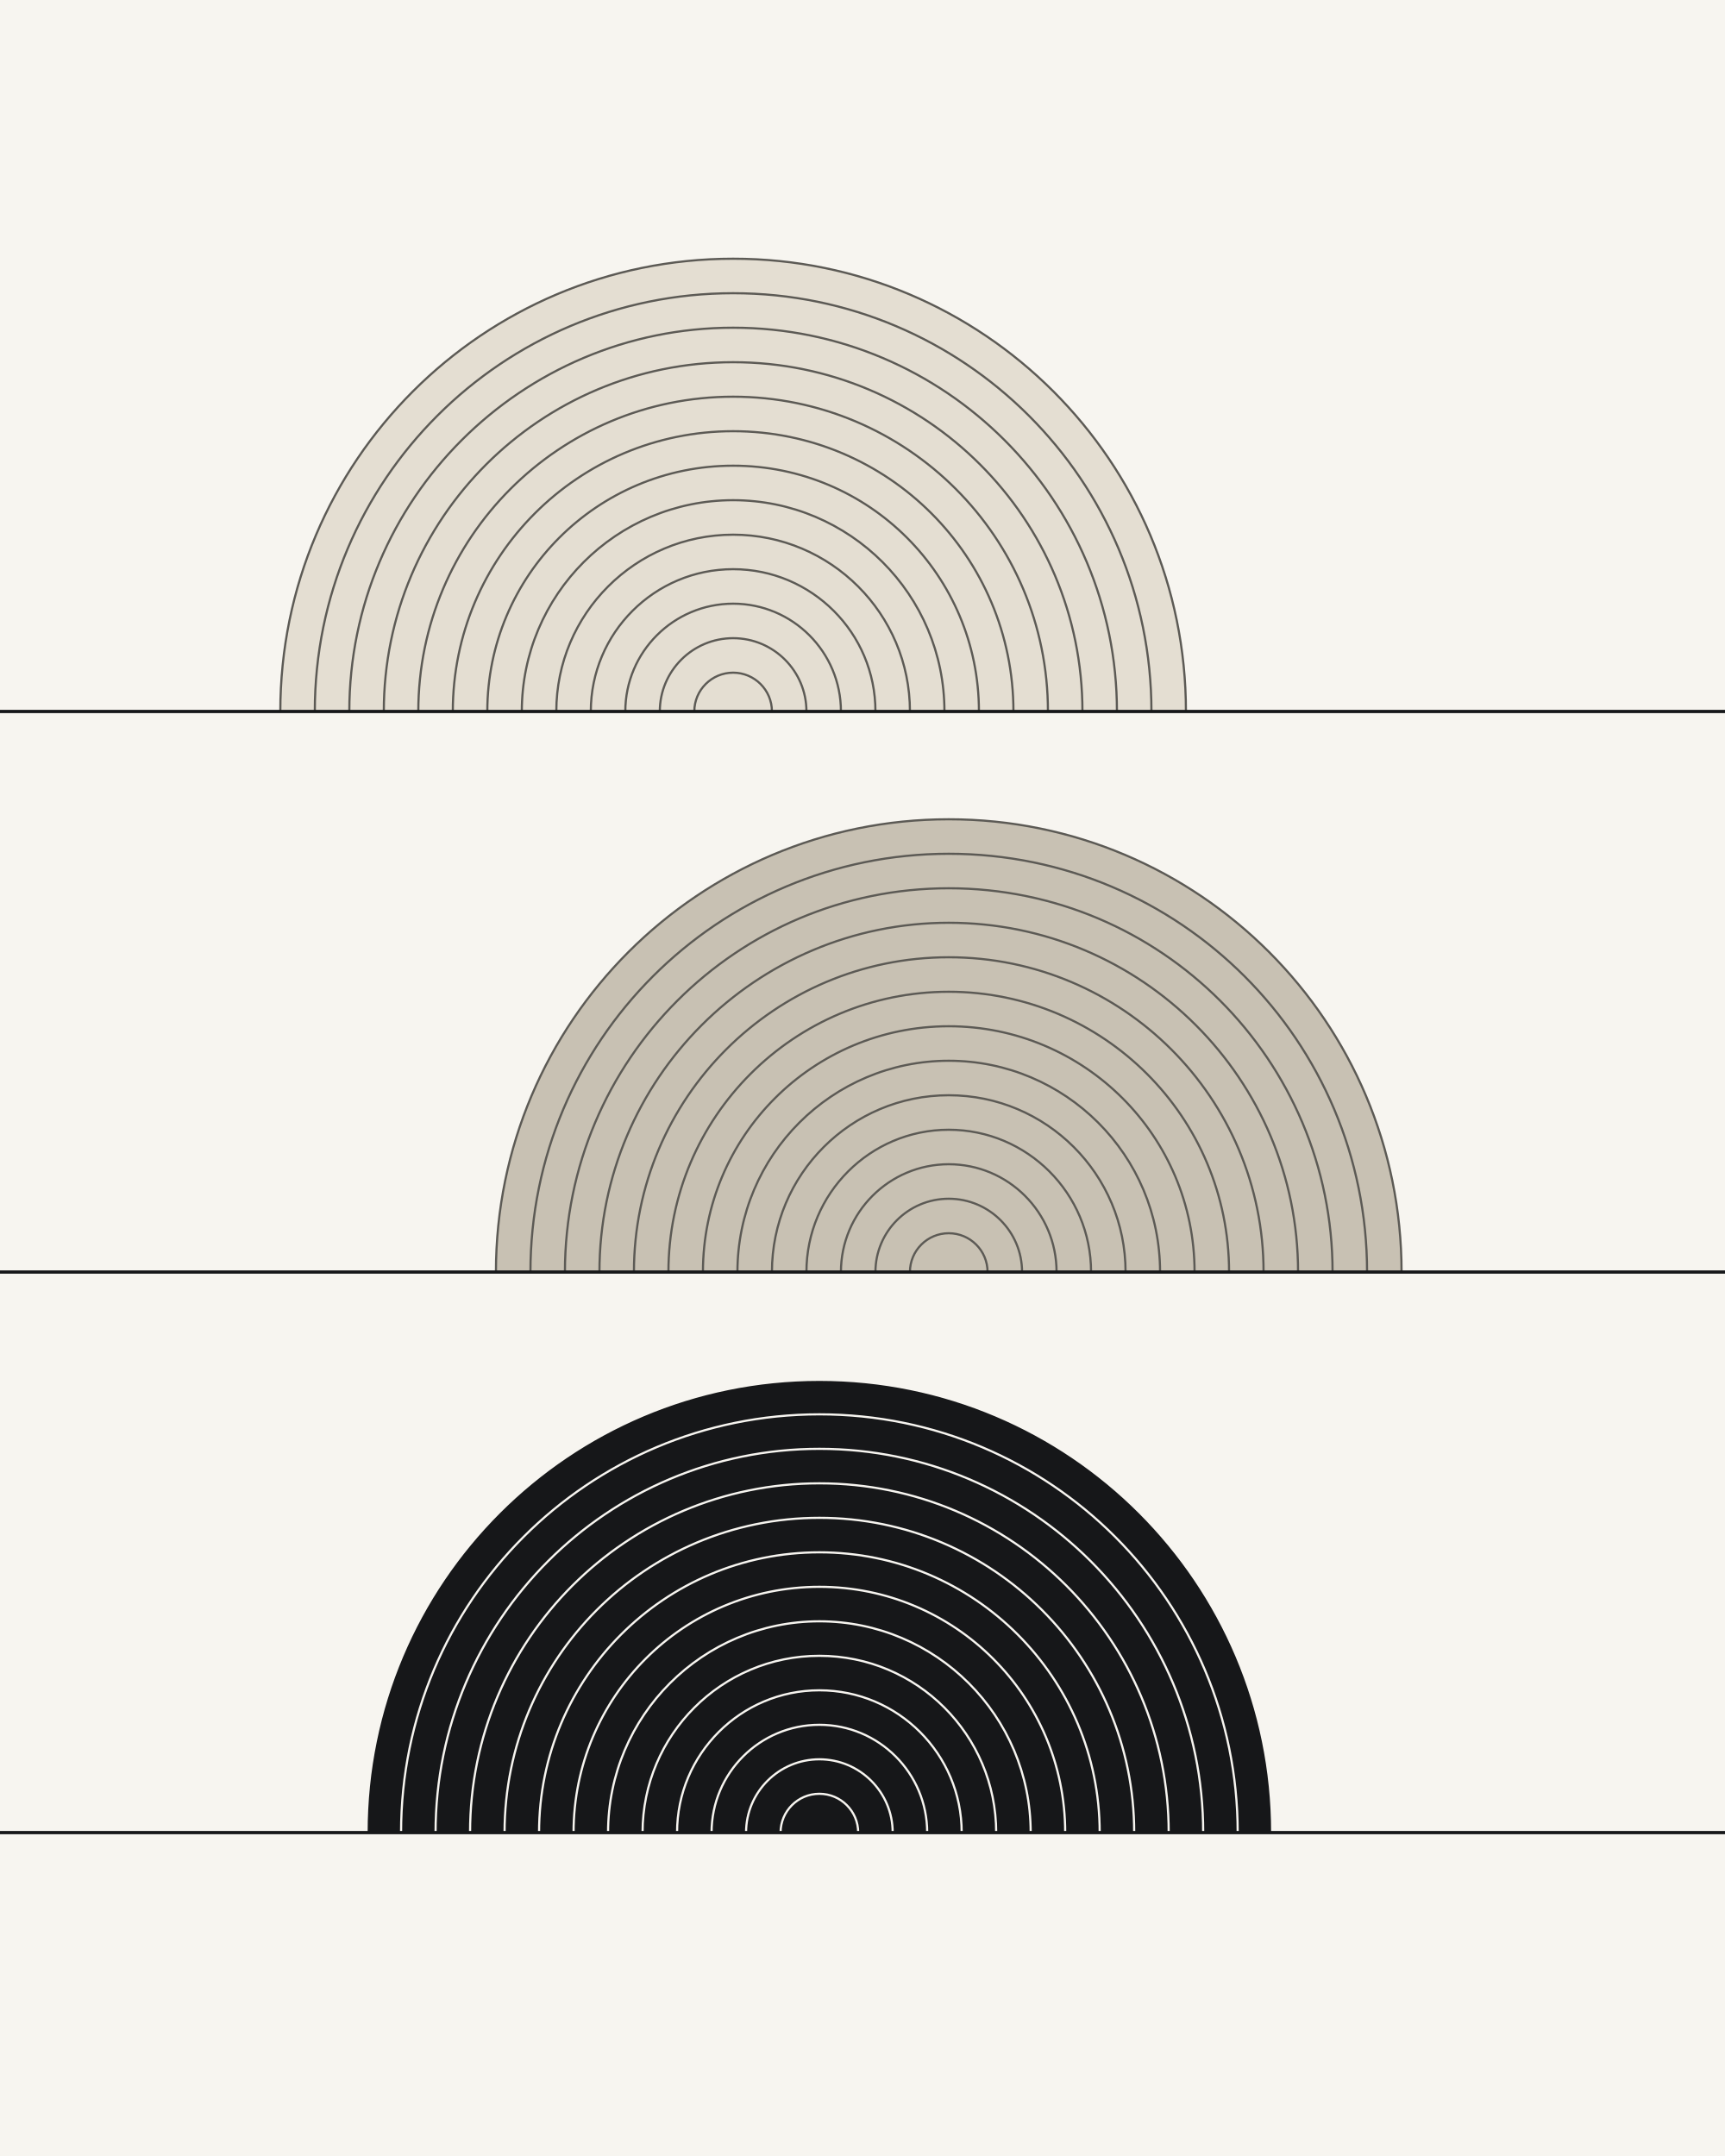
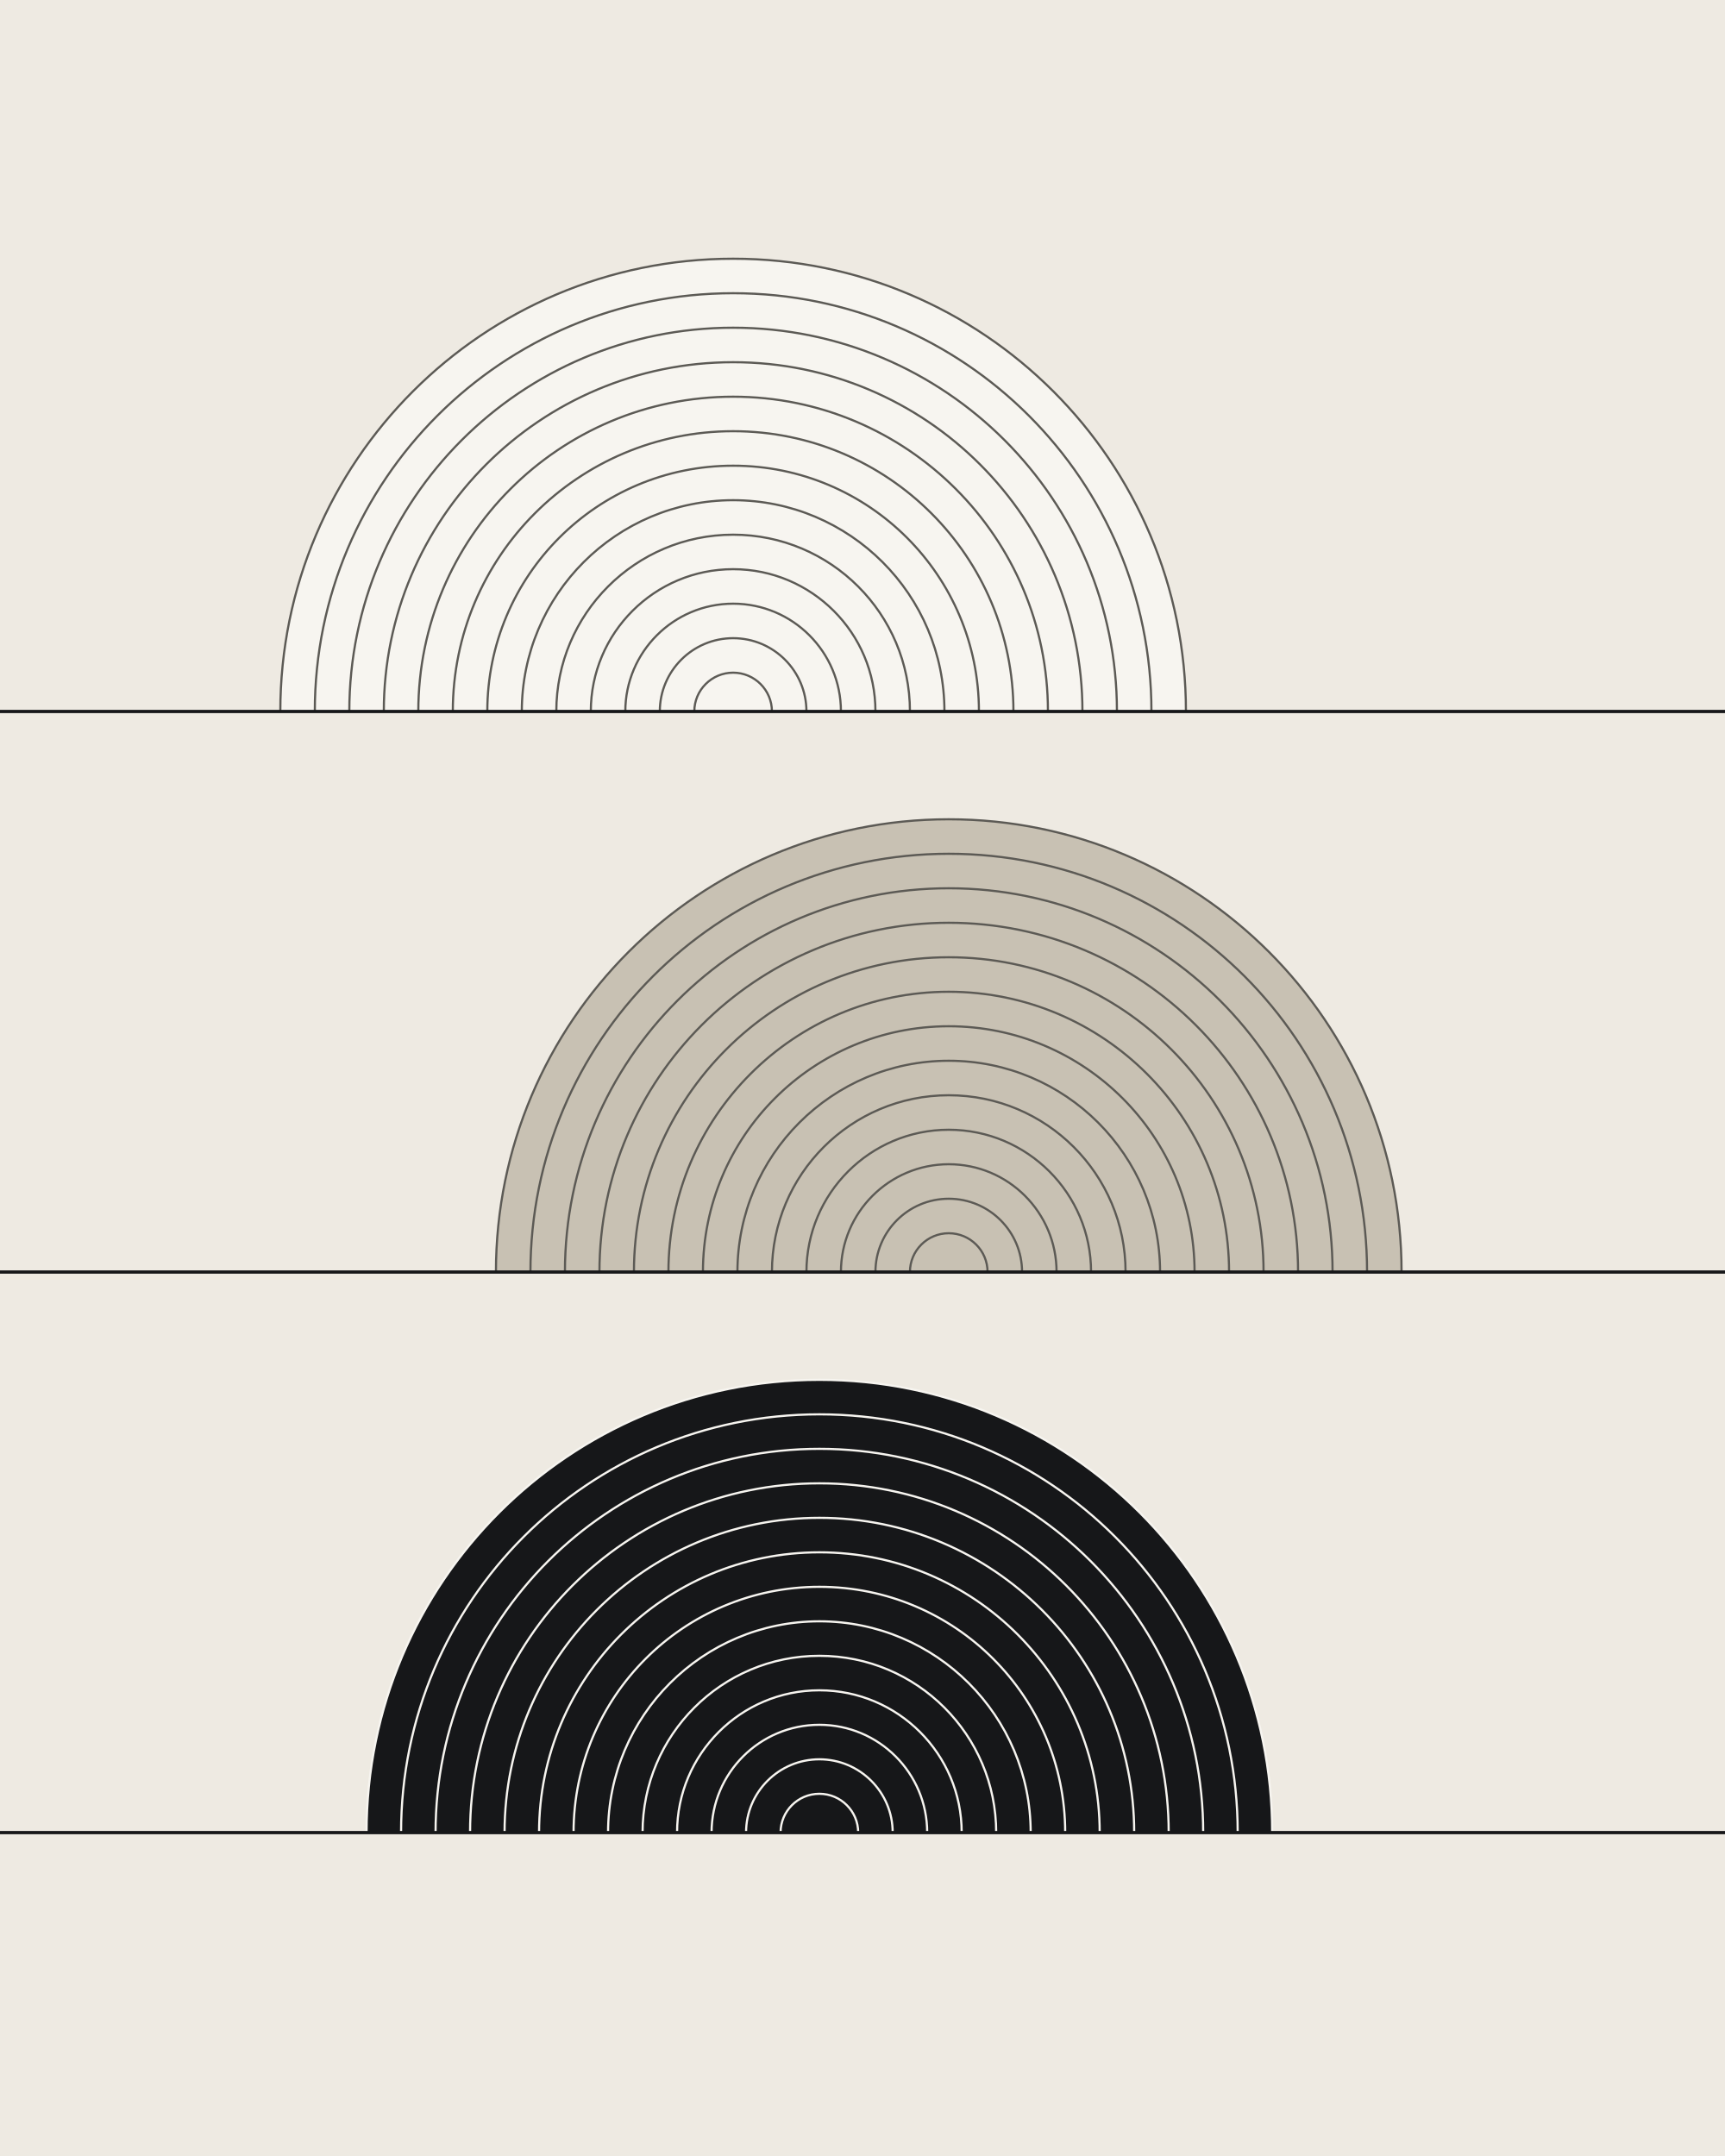
<svg xmlns="http://www.w3.org/2000/svg" viewBox="0 0 800 1000" width="800" height="1000" fill="none">
-   <rect x="0" y="0" width="800" height="1000" fill="#F7F5F0" />
-   <path d="M130 330a210 210 0 0 1 420 0z" fill="#E4DED2" />
+   <rect x="0" y="0" width="800" height="1000" fill="#EEEAE2" />
+   <path d="M130 330a210 210 0 0 1 420 0z" fill="#F7F5F0" />
  <path d="M130 330a210 210 0 0 1 420 0M146 330a194 194 0 0 1 388 0M162 330a178 178 0 0 1 356 0M178 330a162 162 0 0 1 324 0M194 330a146 146 0 0 1 292 0M210 330a130 130 0 0 1 260 0M226 330a114 114 0 0 1 228 0M242 330a98 98 0 0 1 196 0M258 330a82 82 0 0 1 164 0M274 330a66 66 0 0 1 132 0M290 330a50 50 0 0 1 100 0M306 330a34 34 0 0 1 68 0M322 330a18 18 0 0 1 36 0" fill="none" stroke="#5C5A55" stroke-width="1" />
  <path d="M230 590a210 210 0 0 1 420 0z" fill="#C8C1B3" />
  <path d="M230 590a210 210 0 0 1 420 0M246 590a194 194 0 0 1 388 0M262 590a178 178 0 0 1 356 0M278 590a162 162 0 0 1 324 0M294 590a146 146 0 0 1 292 0M310 590a130 130 0 0 1 260 0M326 590a114 114 0 0 1 228 0M342 590a98 98 0 0 1 196 0M358 590a82 82 0 0 1 164 0M374 590a66 66 0 0 1 132 0M390 590a50 50 0 0 1 100 0M406 590a34 34 0 0 1 68 0M422 590a18 18 0 0 1 36 0" fill="none" stroke="#5C5A55" stroke-width="1" />
  <path d="M170 850a210 210 0 0 1 420 0z" fill="#161719" />
  <path d="M170 850a210 210 0 0 1 420 0M186 850a194 194 0 0 1 388 0M202 850a178 178 0 0 1 356 0M218 850a162 162 0 0 1 324 0M234 850a146 146 0 0 1 292 0M250 850a130 130 0 0 1 260 0M266 850a114 114 0 0 1 228 0M282 850a98 98 0 0 1 196 0M298 850a82 82 0 0 1 164 0M314 850a66 66 0 0 1 132 0M330 850a50 50 0 0 1 100 0M346 850a34 34 0 0 1 68 0M362 850a18 18 0 0 1 36 0" fill="none" stroke="#F7F5F0" stroke-width="1" />
  <path d="M0 330L800 330M0 590L800 590M0 850L800 850" fill="none" stroke="#161719" stroke-width="1.5" />
</svg>
